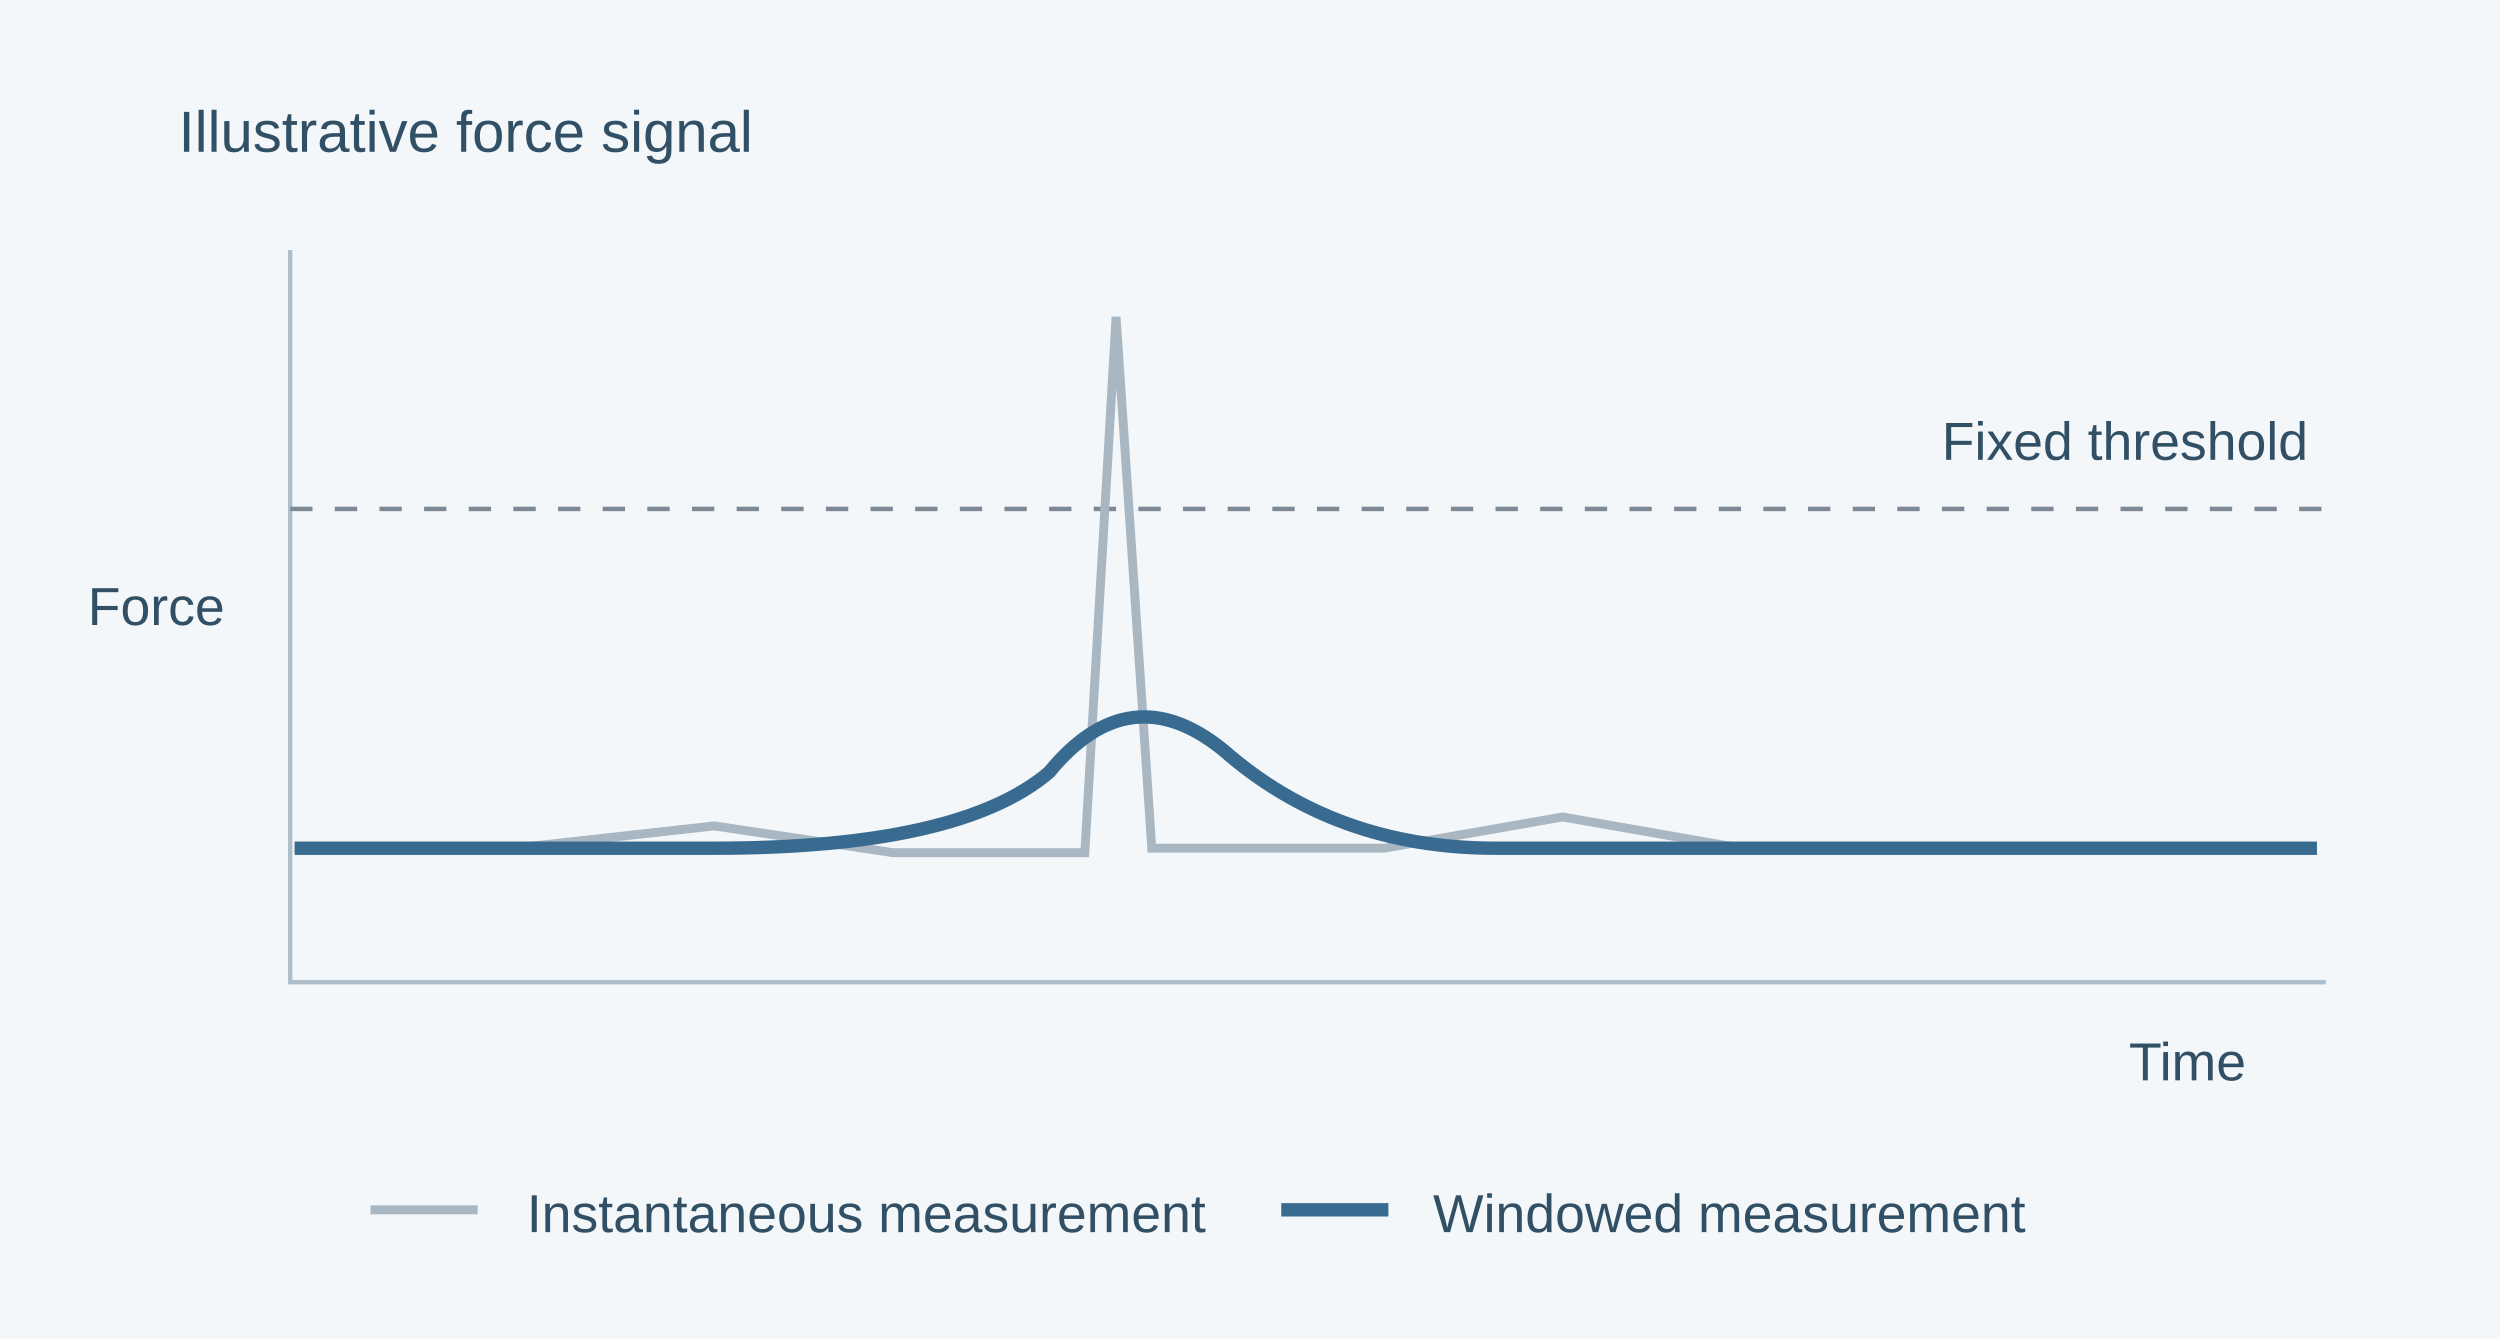
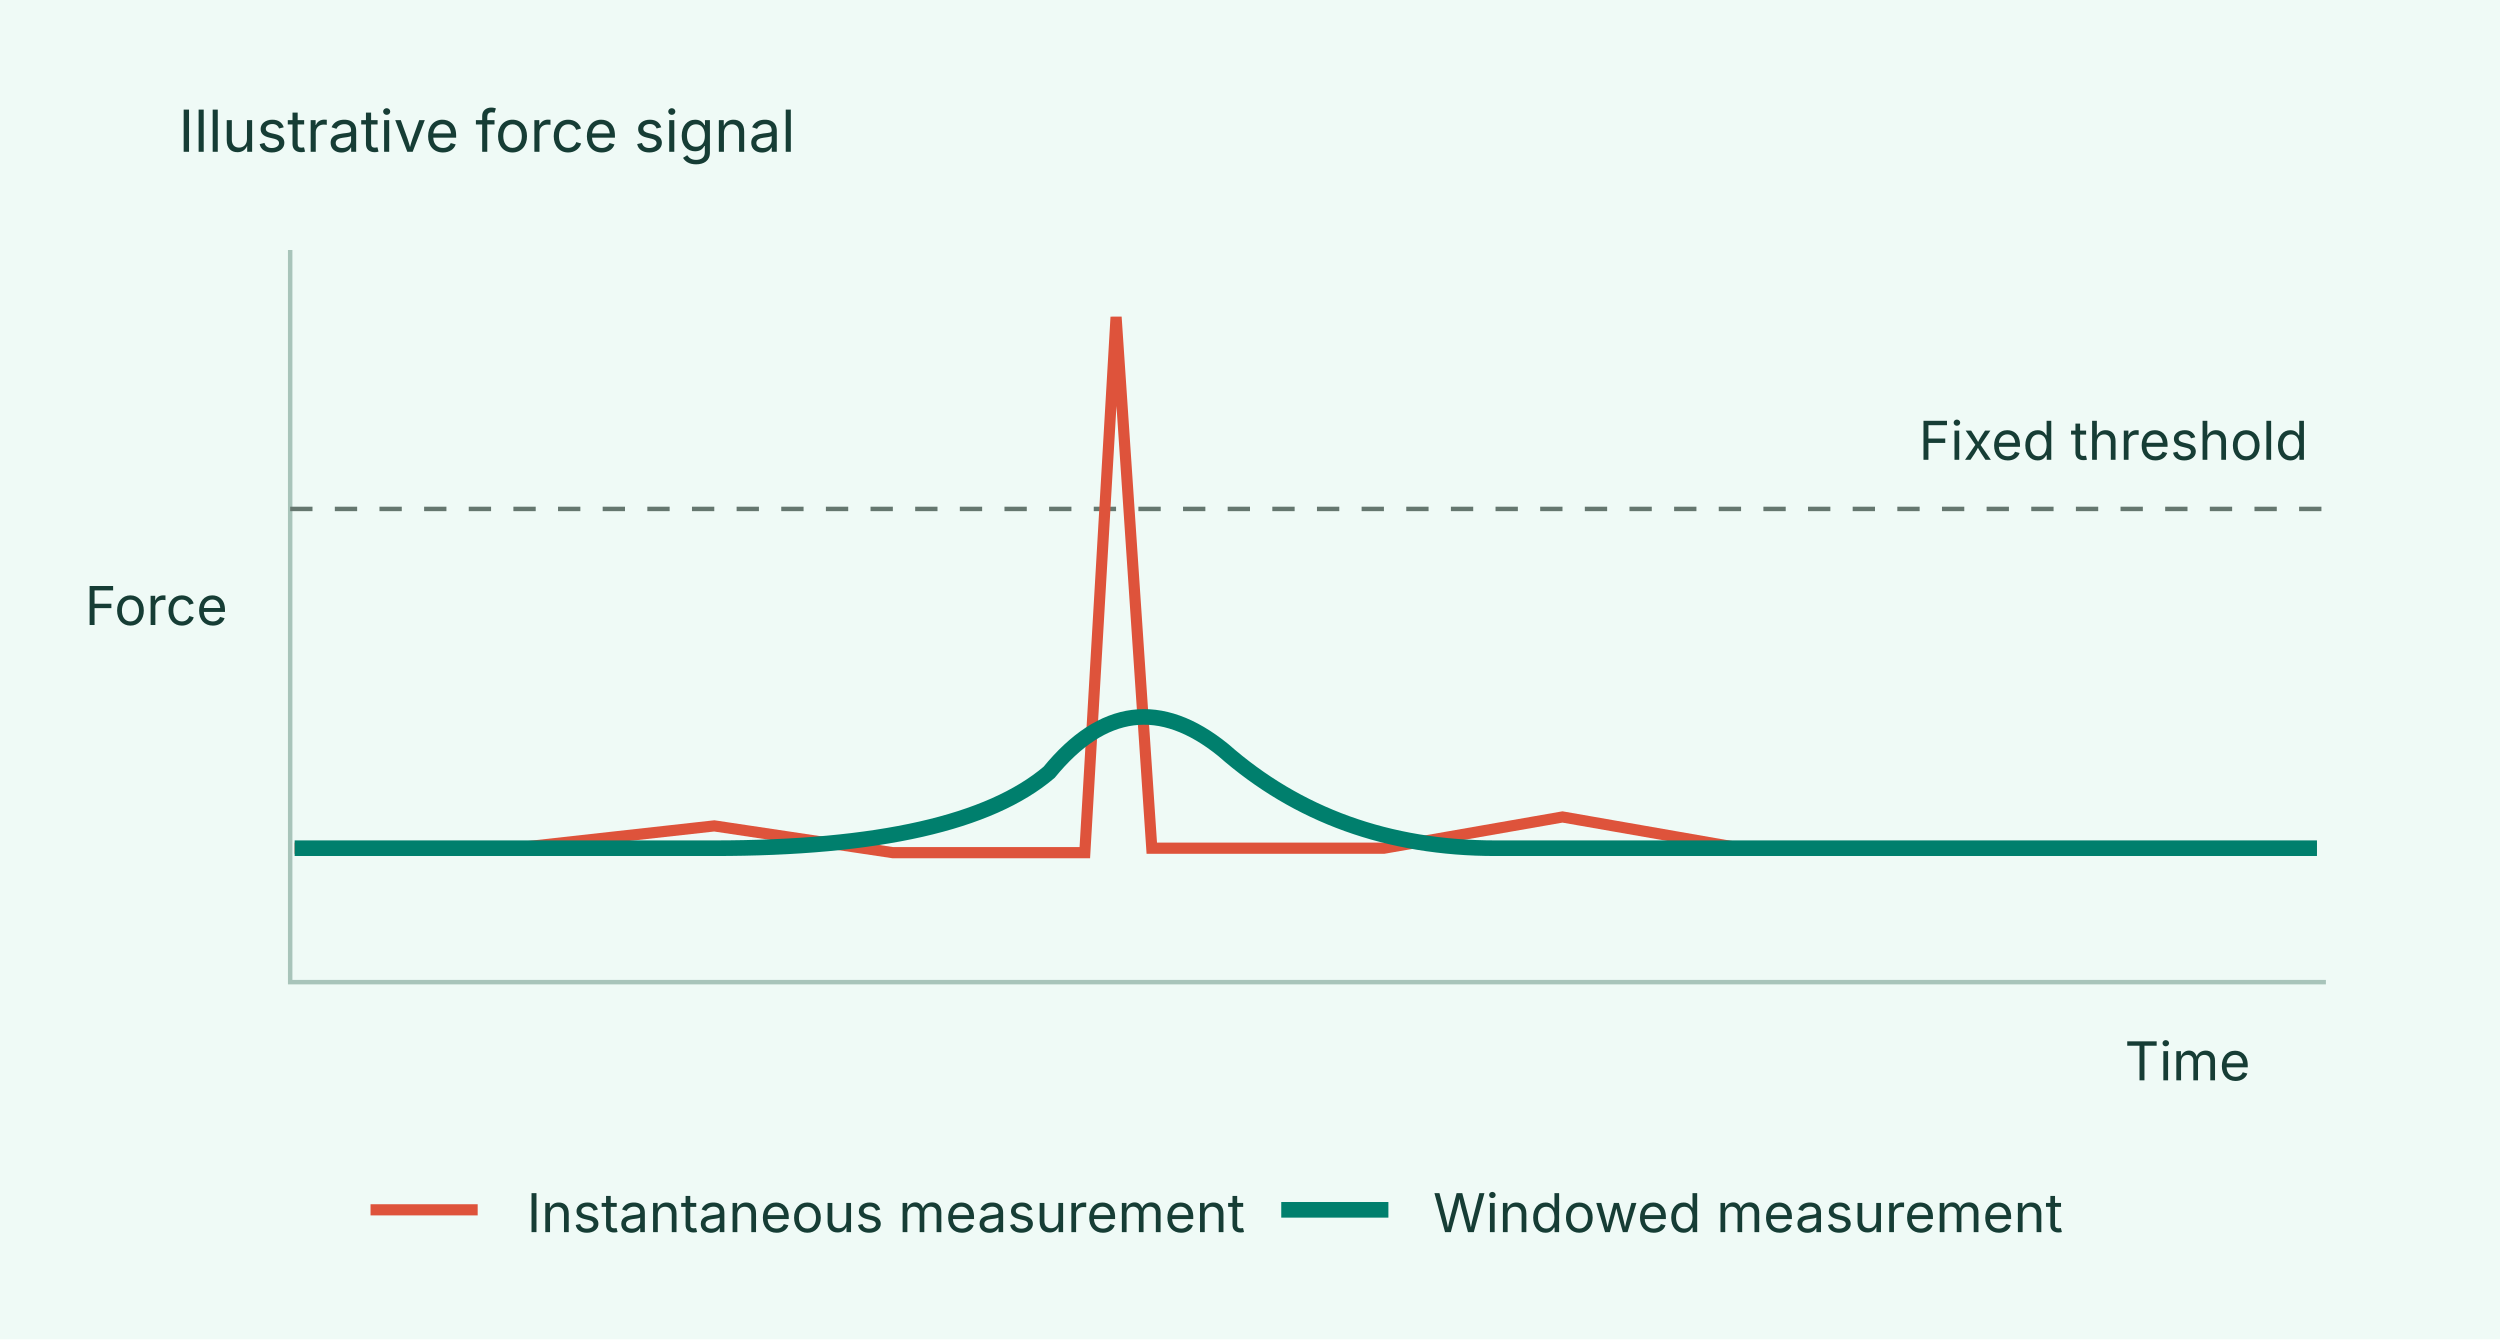
<svg xmlns="http://www.w3.org/2000/svg" width="560" height="300" viewBox="0 0 560 300" role="img" aria-label="Force measurement over different time windows">
  <defs>
    <marker id="arrow" markerWidth="7" markerHeight="7" refX="6" refY="3.5" orient="auto">
-       <path d="M0 0L7 3.5L0 7" fill="none" stroke="#7a94a6" stroke-width="1.2" />
+       <path d="M0 0L7 3.5L0 7Z" fill="#388b75" />
    </marker>
  </defs>
-   <rect width="560" height="300" fill="#f4f7f9" />
-   <g font-family="Arial,sans-serif" fill="#314f65" font-size="14">
-     <text x="40" y="34" text-anchor="start" font-size="13" fill="#314f65">Illustrative force signal</text>
-     <path d="M65 56V220H521" fill="none" stroke="#aebfcb" />
-     <path d="M65 114H521" fill="none" stroke="#7d8995" stroke-dasharray="5 5" />
-     <text x="517" y="103" text-anchor="end" font-size="12" fill="#314f65">Fixed threshold</text>
-     <path d="M66 190L115 190L160 185L200 191L243 191L250 71L258 190L310 190L350 183L390 190L450 190L519 190" fill="none" stroke="#a9b7c2" stroke-width="2" />
-     <path d="M66 190L160 190Q215 190 235 173Q253 151 274 168Q299 190 335 190H519" fill="none" stroke="#396b91" stroke-width="3" />
-     <text x="35" y="140" text-anchor="middle" font-size="12" fill="#314f65">Force</text>
-     <text x="490" y="242" text-anchor="middle" font-size="12" fill="#314f65">Time</text>
-     <path d="M83 271H107" stroke="#a9b7c2" stroke-width="2" />
-     <path d="M287 271H311" stroke="#396b91" stroke-width="3" />
-     <text x="118" y="276" text-anchor="start" font-size="12" fill="#314f65">Instantaneous measurement</text>
-     <text x="321" y="276" text-anchor="start" font-size="12" fill="#314f65">Windowed measurement</text>
+   <rect width="560" height="300" fill="#effaf6" />
+   <g font-family="Inter,ui-sans-serif,system-ui,sans-serif" fill="#163d35" font-size="14">
+     <text x="40" y="34" text-anchor="start" font-size="13" font-weight="400" fill="#163d35">Illustrative force signal</text>
+     <path d="M65 56V220H521" fill="none" stroke="#a8c4ba" />
+     <path d="M65 114H521" fill="none" stroke="#65776f" stroke-dasharray="5 5" />
+     <text x="517" y="103" text-anchor="end" font-size="12" font-weight="400" fill="#163d35">Fixed threshold</text>
+     <path d="M66 190L115 190L160 185L200 191L243 191L250 71L258 190L310 190L350 183L390 190L450 190L519 190" fill="none" stroke="#de533b" stroke-width="2.5" />
+     <path d="M66 190L160 190Q215 190 235 173Q253 151 274 168Q299 190 335 190H519" fill="none" stroke="#007f6d" stroke-width="3.5" />
+     <text x="35" y="140" text-anchor="middle" font-size="12" font-weight="400" fill="#163d35">Force</text>
+     <text x="490" y="242" text-anchor="middle" font-size="12" font-weight="400" fill="#163d35">Time</text>
+     <path d="M83 271H107" stroke="#de533b" stroke-width="2.5" />
+     <path d="M287 271H311" stroke="#007f6d" stroke-width="3.5" />
+     <text x="118" y="276" text-anchor="start" font-size="12" font-weight="400" fill="#163d35">Instantaneous measurement</text>
+     <text x="321" y="276" text-anchor="start" font-size="12" font-weight="400" fill="#163d35">Windowed measurement</text>
  </g>
</svg>
